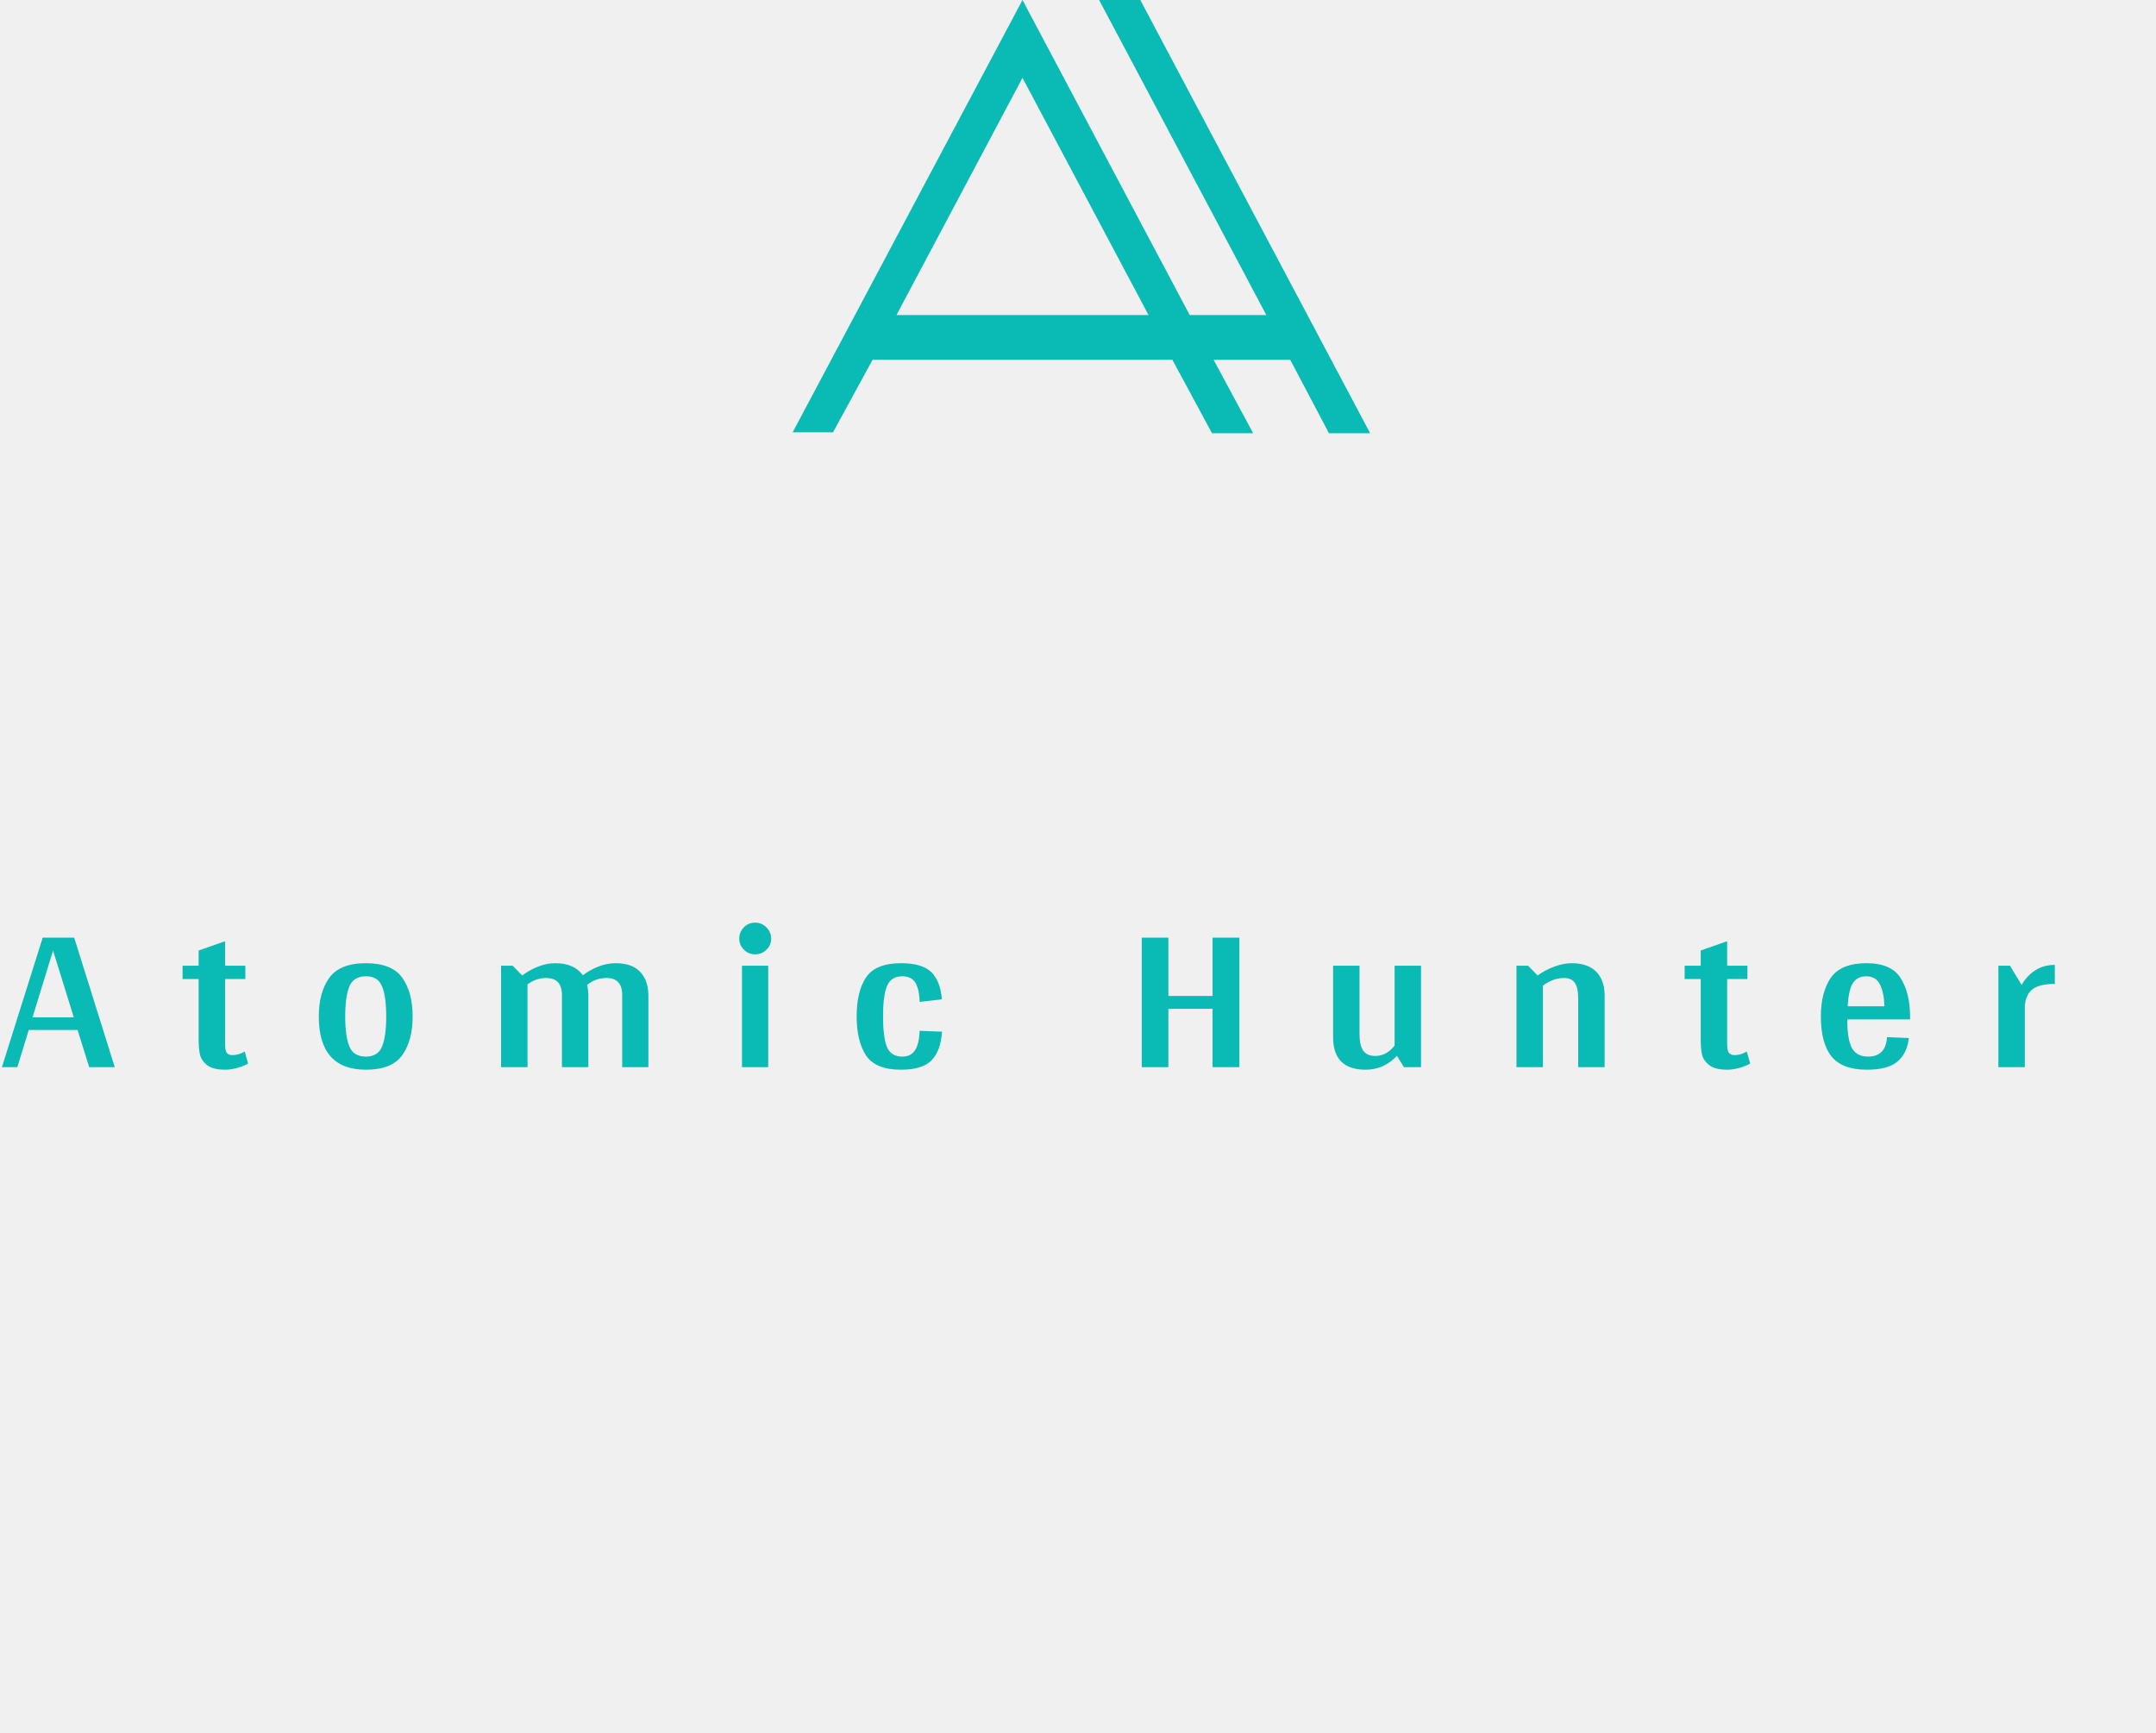
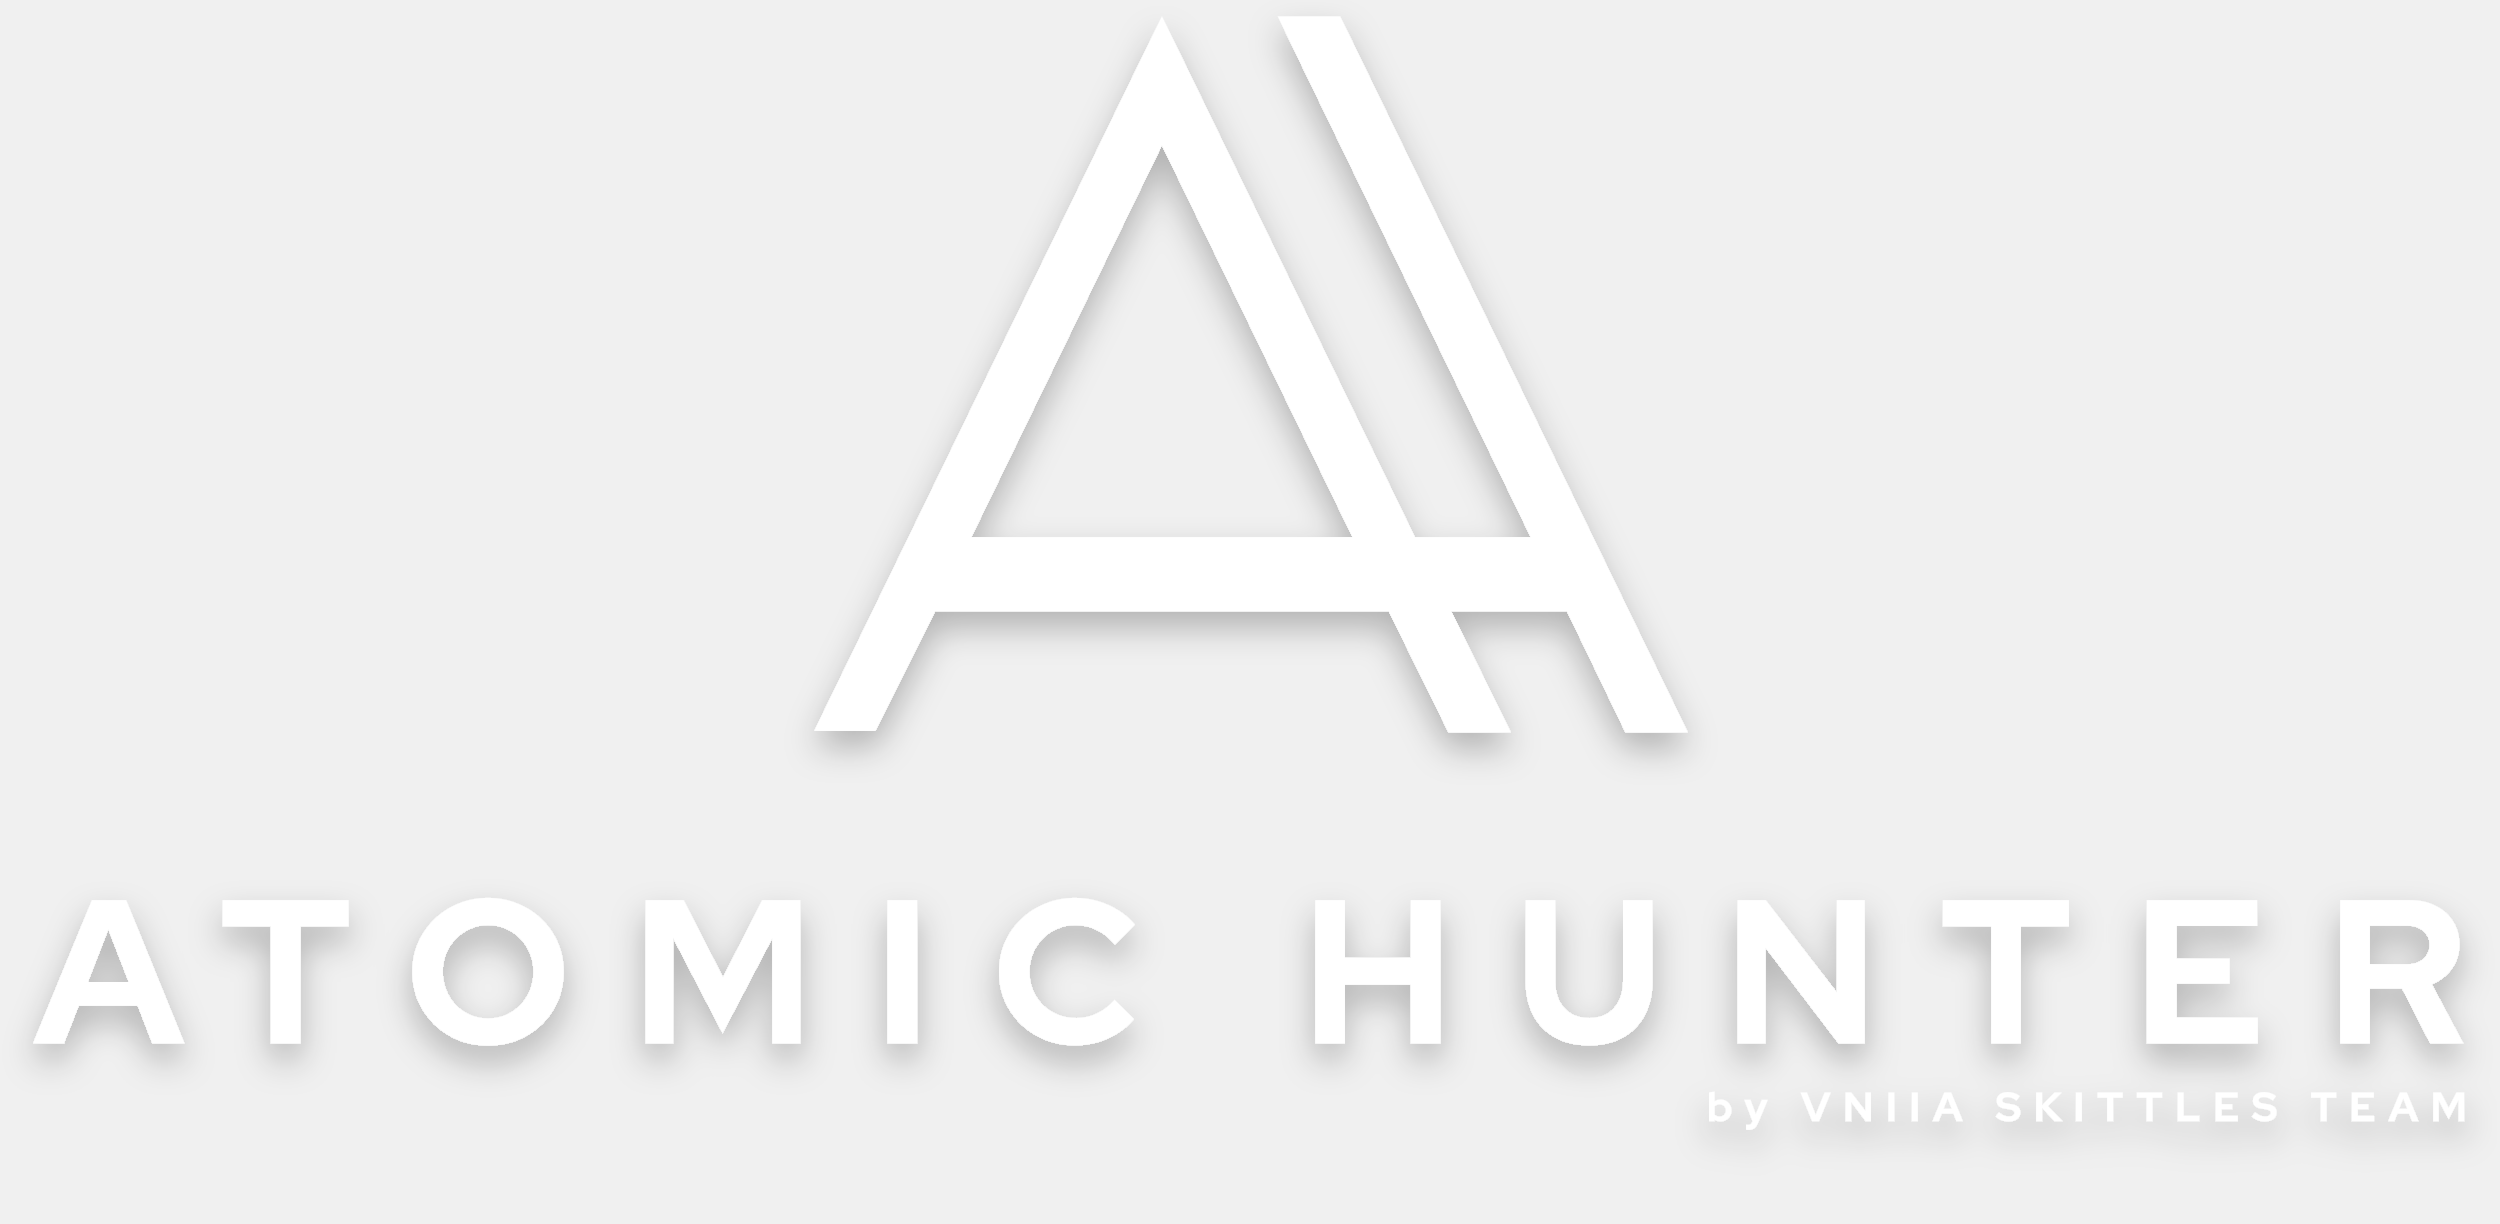
- <svg xmlns="http://www.w3.org/2000/svg" width="204" height="164" viewBox="0 0 204 164" fill="none">
-   <path fill-rule="evenodd" clip-rule="evenodd" d="M75 40.915H78.82L82.561 34.054H110.934L114.676 41H118.573L114.832 34.054H122.081L125.744 41H129.642L107.894 0H103.997L119.82 29.818H112.571L96.748 0L75 40.915ZM96.748 7.37L84.822 29.818H108.674L96.748 7.37Z" fill="#0ABAB5" />
-   <path d="M7.34 97.48H2.72L1.64 101H0.18L4.04 88.74H7.02L10.86 101H8.44L7.34 97.48ZM6.98 96.28L5.02 89.96L3.08 96.28H6.98ZM23.476 100.66C23.102 100.86 22.722 101.007 22.336 101.1C21.962 101.193 21.622 101.24 21.316 101.24C20.556 101.24 19.989 101.1 19.616 100.82C19.242 100.527 19.009 100.187 18.916 99.8C18.836 99.413 18.796 98.947 18.796 98.4V92.66H17.276V91.4H18.796V89.96L21.296 89.08V91.4H23.216V92.66H21.296V98.8C21.296 99.2 21.349 99.48 21.456 99.64C21.576 99.787 21.756 99.86 21.996 99.86C22.382 99.86 22.769 99.747 23.156 99.52L23.476 100.66ZM34.624 101.24C31.651 101.24 30.164 99.56 30.164 96.2C30.164 94.693 30.491 93.48 31.144 92.56C31.811 91.627 32.971 91.16 34.624 91.16C36.264 91.16 37.411 91.62 38.064 92.54C38.718 93.46 39.044 94.68 39.044 96.2C39.044 97.707 38.718 98.927 38.064 99.86C37.411 100.78 36.264 101.24 34.624 101.24ZM34.624 100C35.371 100 35.878 99.687 36.144 99.06C36.411 98.42 36.544 97.467 36.544 96.2C36.544 94.92 36.411 93.967 36.144 93.34C35.891 92.713 35.384 92.4 34.624 92.4C33.851 92.4 33.331 92.713 33.064 93.34C32.798 93.967 32.664 94.92 32.664 96.2C32.664 97.467 32.798 98.42 33.064 99.06C33.331 99.687 33.851 100 34.624 100ZM58.251 91.16C59.304 91.16 60.084 91.44 60.591 92C61.097 92.547 61.351 93.293 61.351 94.24V101H58.871V94.18C58.871 93.1 58.377 92.56 57.391 92.56C56.697 92.56 56.084 92.78 55.551 93.22C55.631 93.54 55.671 93.88 55.671 94.24V101H53.171V94.18C53.171 93.1 52.671 92.56 51.671 92.56C51.044 92.56 50.457 92.76 49.911 93.16V101H47.411V91.4H48.511L49.411 92.32C49.851 91.987 50.337 91.713 50.871 91.5C51.417 91.273 51.971 91.16 52.531 91.16C53.731 91.16 54.604 91.54 55.151 92.3C55.591 91.967 56.077 91.693 56.611 91.48C57.157 91.267 57.704 91.16 58.251 91.16ZM71.447 90.32C71.034 90.32 70.68 90.173 70.387 89.88C70.094 89.587 69.947 89.24 69.947 88.84C69.947 88.413 70.094 88.053 70.387 87.76C70.68 87.467 71.034 87.32 71.447 87.32C71.86 87.32 72.214 87.467 72.507 87.76C72.814 88.053 72.967 88.413 72.967 88.84C72.967 89.253 72.814 89.607 72.507 89.9C72.214 90.18 71.86 90.32 71.447 90.32ZM72.687 101H70.207V91.4H72.687V101ZM83.555 96.2C83.555 97.547 83.681 98.52 83.935 99.12C84.201 99.707 84.681 100 85.375 100C85.921 100 86.322 99.8 86.575 99.4C86.841 99 86.988 98.387 87.015 97.56L89.135 97.64C89.055 98.84 88.728 99.74 88.155 100.34C87.582 100.94 86.615 101.24 85.255 101.24C83.641 101.24 82.535 100.787 81.935 99.88C81.348 98.96 81.055 97.733 81.055 96.2C81.055 94.64 81.348 93.413 81.935 92.52C82.535 91.613 83.641 91.16 85.255 91.16C86.602 91.16 87.561 91.447 88.135 92.02C88.708 92.593 89.035 93.447 89.115 94.58L87.015 94.82C86.988 93.98 86.848 93.367 86.595 92.98C86.341 92.593 85.935 92.4 85.375 92.4C84.681 92.4 84.201 92.7 83.935 93.3C83.681 93.887 83.555 94.853 83.555 96.2ZM117.272 88.74V101H114.732V95.48H110.552V101H108.032V88.74H110.552V94.26H114.732V88.74H117.272ZM134.457 91.4V101H132.837L132.177 99.92C131.364 100.8 130.377 101.24 129.217 101.24C127.164 101.24 126.137 100.213 126.137 98.16V91.4H128.637V97.88C128.637 98.56 128.75 99.073 128.977 99.42C129.217 99.767 129.604 99.94 130.137 99.94C130.83 99.94 131.437 99.613 131.957 98.96V91.4H134.457ZM148.709 91.16C149.722 91.16 150.495 91.427 151.029 91.96C151.562 92.493 151.829 93.253 151.829 94.24V101H149.329V94.52C149.329 93.827 149.222 93.327 149.009 93.02C148.795 92.713 148.455 92.56 147.989 92.56C147.309 92.56 146.642 92.8 145.989 93.28V101H143.489V91.4H144.589L145.489 92.32C145.969 91.973 146.495 91.693 147.069 91.48C147.655 91.267 148.202 91.16 148.709 91.16ZM165.601 100.66C165.227 100.86 164.847 101.007 164.461 101.1C164.087 101.193 163.747 101.24 163.441 101.24C162.681 101.24 162.114 101.1 161.741 100.82C161.367 100.527 161.134 100.187 161.041 99.8C160.961 99.413 160.921 98.947 160.921 98.4V92.66H159.401V91.4H160.921V89.96L163.421 89.08V91.4H165.341V92.66H163.421V98.8C163.421 99.2 163.474 99.48 163.581 99.64C163.701 99.787 163.881 99.86 164.121 99.86C164.507 99.86 164.894 99.747 165.281 99.52L165.601 100.66ZM180.729 96.48H174.789C174.789 97.787 174.943 98.7 175.249 99.22C175.556 99.74 176.056 100 176.749 100C177.869 100 178.469 99.387 178.549 98.16L180.609 98.24C180.516 99.173 180.169 99.907 179.569 100.44C178.969 100.973 177.996 101.24 176.649 101.24C175.103 101.24 173.989 100.827 173.309 100C172.629 99.16 172.289 97.893 172.289 96.2C172.289 94.68 172.603 93.46 173.229 92.54C173.869 91.62 174.996 91.16 176.609 91.16C178.169 91.16 179.243 91.627 179.829 92.56C180.429 93.493 180.729 94.707 180.729 96.2V96.48ZM176.589 92.4C176.016 92.4 175.589 92.62 175.309 93.06C175.043 93.487 174.883 94.213 174.829 95.24H178.309C178.269 94.293 178.116 93.587 177.849 93.12C177.596 92.64 177.176 92.4 176.589 92.4ZM191.286 93.22C191.606 92.647 192.033 92.187 192.566 91.84C193.1 91.493 193.72 91.32 194.426 91.32V93.12C193.4 93.12 192.666 93.313 192.226 93.7C191.8 94.087 191.586 94.667 191.586 95.44V101H189.086V91.4H190.186L191.286 93.22Z" fill="#0ABAB5" />
+ <svg xmlns="http://www.w3.org/2000/svg" width="611" height="299" viewBox="0 0 611 299" fill="none">
+   <g filter="url(#filter0_d_152_3)">
+     <path fill-rule="evenodd" clip-rule="evenodd" d="M199 178.638H213.924L228.543 149.351H339.404L354.024 179H369.252L354.633 149.351H382.957L397.272 179H412.5L327.526 4H312.298L374.125 131.273H345.8L283.974 4L199 178.638ZM237.375 131.273H330.572L283.974 35.457L237.375 131.273Z" fill="white" />
+     <path d="M8.073 255L22.473 220H30.823L45.073 255H37.223L33.673 245.8H19.223L15.623 255H8.073ZM21.473 240H31.473L26.473 227.1L21.473 240ZM66.198 255V226.4H54.398V220H85.198V226.4H73.448V255H66.198ZM119.267 255.55C116.667 255.55 114.25 255.1 112.017 254.2C109.783 253.267 107.817 251.983 106.117 250.35C104.45 248.683 103.133 246.767 102.167 244.6C101.233 242.4 100.767 240.033 100.767 237.5C100.767 234.967 101.233 232.617 102.167 230.45C103.133 228.25 104.45 226.333 106.117 224.7C107.817 223.033 109.783 221.75 112.017 220.85C114.25 219.917 116.667 219.45 119.267 219.45C121.867 219.45 124.283 219.917 126.517 220.85C128.783 221.75 130.75 223.033 132.417 224.7C134.117 226.333 135.433 228.25 136.367 230.45C137.3 232.617 137.767 234.967 137.767 237.5C137.767 240.033 137.3 242.4 136.367 244.6C135.433 246.767 134.117 248.683 132.417 250.35C130.75 251.983 128.783 253.267 126.517 254.2C124.283 255.1 121.867 255.55 119.267 255.55ZM119.267 248.9C120.867 248.9 122.333 248.617 123.667 248.05C125 247.45 126.167 246.65 127.167 245.65C128.167 244.617 128.95 243.4 129.517 242C130.083 240.6 130.367 239.1 130.367 237.5C130.367 235.867 130.083 234.367 129.517 233C128.95 231.6 128.167 230.4 127.167 229.4C126.167 228.367 125 227.567 123.667 227C122.333 226.4 120.867 226.1 119.267 226.1C117.7 226.1 116.25 226.4 114.917 227C113.583 227.567 112.417 228.367 111.417 229.4C110.417 230.4 109.633 231.6 109.067 233C108.5 234.367 108.217 235.85 108.217 237.45C108.217 239.083 108.5 240.6 109.067 242C109.633 243.4 110.417 244.617 111.417 245.65C112.417 246.65 113.583 247.45 114.917 248.05C116.25 248.617 117.7 248.9 119.267 248.9ZM157.791 255V220H167.091L176.691 238.9L186.291 220H195.591V255H188.741V229.25L176.591 252.5L164.491 229.15V255H157.791ZM216.882 255V220H224.132V255H216.882ZM262.755 255.5C260.155 255.5 257.722 255.05 255.455 254.15C253.189 253.217 251.205 251.933 249.505 250.3C247.839 248.667 246.522 246.767 245.555 244.6C244.622 242.4 244.155 240.033 244.155 237.5C244.155 234.933 244.622 232.567 245.555 230.4C246.522 228.2 247.855 226.283 249.555 224.65C251.255 223.017 253.222 221.75 255.455 220.85C257.722 219.917 260.155 219.45 262.755 219.45C264.689 219.45 266.555 219.717 268.355 220.25C270.155 220.783 271.822 221.533 273.355 222.5C274.922 223.467 276.255 224.633 277.355 226L272.455 230.85C271.189 229.283 269.722 228.1 268.055 227.3C266.422 226.5 264.655 226.1 262.755 226.1C261.189 226.1 259.722 226.4 258.355 227C256.989 227.567 255.805 228.367 254.805 229.4C253.805 230.4 253.022 231.6 252.455 233C251.889 234.367 251.605 235.867 251.605 237.5C251.605 239.1 251.889 240.6 252.455 242C253.022 243.367 253.822 244.567 254.855 245.6C255.889 246.6 257.089 247.383 258.455 247.95C259.855 248.517 261.372 248.8 263.005 248.8C264.839 248.8 266.555 248.417 268.155 247.65C269.755 246.883 271.172 245.783 272.405 244.35L277.155 249.05C276.055 250.383 274.739 251.533 273.205 252.5C271.672 253.467 270.005 254.217 268.205 254.75C266.439 255.25 264.622 255.5 262.755 255.5ZM321.453 255V220H328.703V234.1H344.803V220H352.053V255H344.803V240.65H328.703V255H321.453ZM388.366 255.5C385.199 255.5 382.449 254.867 380.116 253.6C377.816 252.333 376.032 250.533 374.766 248.2C373.499 245.833 372.866 243.067 372.866 239.9V220H380.116V239.9C380.116 241.7 380.449 243.283 381.116 244.65C381.816 245.983 382.782 247.017 384.016 247.75C385.282 248.45 386.749 248.8 388.416 248.8C390.082 248.8 391.532 248.45 392.766 247.75C393.999 247.017 394.949 245.983 395.616 244.65C396.316 243.283 396.666 241.7 396.666 239.9V220H403.866V239.9C403.866 243.033 403.232 245.783 401.966 248.15C400.699 250.483 398.899 252.3 396.566 253.6C394.266 254.867 391.532 255.5 388.366 255.5ZM424.646 255V220H431.546L448.946 242.6V220H455.746V255H449.346L431.496 231.6V255H424.646ZM486.647 255V226.4H474.847V220H505.647V226.4H493.897V255H486.647ZM524.714 255V220H551.614V226.3H531.964V234.3H544.914V240.4H531.964V248.7H551.814V255H524.714ZM571.941 255V220H589.041C591.408 220 593.491 220.467 595.291 221.4C597.124 222.3 598.541 223.567 599.541 225.2C600.574 226.833 601.091 228.717 601.091 230.85C601.091 233.083 600.474 235.05 599.241 236.75C598.008 238.45 596.358 239.717 594.291 240.55L602.041 255H593.941L587.091 241.6H579.191V255H571.941ZM579.191 235.65H588.391C590.024 235.65 591.324 235.217 592.291 234.35C593.291 233.483 593.791 232.35 593.791 230.95C593.791 229.55 593.291 228.417 592.291 227.55C591.324 226.683 590.024 226.25 588.391 226.25H579.191V235.65Z" fill="white" />
+     <path d="M417.683 274V267L419.053 266.77V269.21C419.466 268.883 419.953 268.72 420.513 268.72C421.006 268.72 421.453 268.84 421.853 269.08C422.253 269.32 422.569 269.643 422.803 270.05C423.043 270.45 423.163 270.9 423.163 271.4C423.163 271.9 423.043 272.353 422.803 272.76C422.563 273.16 422.239 273.48 421.833 273.72C421.426 273.953 420.973 274.07 420.473 274.07C420.213 274.07 419.959 274.033 419.713 273.96C419.466 273.887 419.239 273.78 419.033 273.64V274H417.683ZM420.293 272.91C420.579 272.91 420.836 272.843 421.063 272.71C421.296 272.577 421.479 272.397 421.613 272.17C421.746 271.943 421.813 271.687 421.813 271.4C421.813 271.113 421.746 270.857 421.613 270.63C421.479 270.397 421.296 270.217 421.063 270.09C420.836 269.957 420.579 269.89 420.293 269.89C420.039 269.89 419.806 269.933 419.593 270.02C419.386 270.1 419.206 270.223 419.053 270.39V272.42C419.199 272.573 419.379 272.693 419.593 272.78C419.813 272.867 420.046 272.91 420.293 272.91ZM427.355 276.15C427.235 276.15 427.118 276.143 427.005 276.13C426.898 276.123 426.808 276.113 426.735 276.1V274.92C426.868 274.947 427.028 274.96 427.215 274.96C427.715 274.96 428.061 274.723 428.255 274.25L428.335 274.05L426.305 268.79H427.815L429.115 272.34L430.585 268.79H432.065L429.665 274.42C429.485 274.84 429.288 275.177 429.075 275.43C428.861 275.683 428.615 275.867 428.335 275.98C428.061 276.093 427.735 276.15 427.355 276.15ZM442.888 274L440.048 267H441.618L443.758 272.51L445.948 267H447.448L444.568 274H442.888ZM451.042 274V267H452.422L455.902 271.52V267H457.262V274H455.982L452.412 269.32V274H451.042ZM461.532 274V267H462.982V274H461.532ZM467.257 274V267H468.707V274H467.257ZM472.312 274L475.192 267H476.862L479.712 274H478.142L477.432 272.16H474.542L473.822 274H472.312ZM474.992 271H476.992L475.992 268.42L474.992 271ZM490.818 274.1C490.251 274.1 489.698 273.997 489.157 273.79C488.617 273.577 488.137 273.277 487.718 272.89L488.548 271.85C488.954 272.21 489.344 272.47 489.718 272.63C490.098 272.79 490.498 272.87 490.918 272.87C491.211 272.87 491.464 272.837 491.678 272.77C491.891 272.697 492.054 272.593 492.168 272.46C492.288 272.327 492.348 272.17 492.348 271.99C492.348 271.75 492.261 271.567 492.088 271.44C491.914 271.307 491.618 271.203 491.198 271.13L489.808 270.89C489.214 270.79 488.761 270.58 488.448 270.26C488.141 269.94 487.988 269.527 487.988 269.02C487.988 268.587 488.098 268.21 488.318 267.89C488.544 267.57 488.861 267.327 489.268 267.16C489.681 266.987 490.171 266.9 490.738 266.9C491.251 266.9 491.761 266.987 492.268 267.16C492.781 267.333 493.234 267.573 493.628 267.88L492.848 268.96C492.114 268.4 491.378 268.12 490.638 268.12C490.378 268.12 490.151 268.153 489.958 268.22C489.764 268.287 489.614 268.38 489.508 268.5C489.408 268.613 489.358 268.75 489.358 268.91C489.358 269.123 489.434 269.29 489.588 269.41C489.741 269.523 489.998 269.61 490.358 269.67L491.678 269.89C492.378 270.003 492.901 270.227 493.248 270.56C493.594 270.887 493.768 271.32 493.768 271.86C493.768 272.313 493.648 272.71 493.408 273.05C493.168 273.383 492.824 273.643 492.378 273.83C491.938 274.01 491.418 274.1 490.818 274.1ZM497.626 274V267H499.076V270.13L502.136 267H503.906L500.506 270.33L504.066 274H502.126L499.076 270.75V274H497.626ZM507.355 274V267H508.805V274H507.355ZM514.989 274V268.28H512.629V267H518.789V268.28H516.439V274H514.989ZM524.61 274V268.28H522.25V267H528.41V268.28H526.06V274H524.61ZM532.224 274V267H533.674V272.72H537.504V274H532.224ZM541.503 274V267H546.883V268.26H542.953V269.86H545.543V271.08H542.953V272.74H546.923V274H541.503ZM553.448 274.1C552.882 274.1 552.328 273.997 551.788 273.79C551.248 273.577 550.768 273.277 550.348 272.89L551.178 271.85C551.585 272.21 551.975 272.47 552.348 272.63C552.728 272.79 553.128 272.87 553.548 272.87C553.842 272.87 554.095 272.837 554.308 272.77C554.522 272.697 554.685 272.593 554.798 272.46C554.918 272.327 554.978 272.17 554.978 271.99C554.978 271.75 554.892 271.567 554.718 271.44C554.545 271.307 554.248 271.203 553.828 271.13L552.438 270.89C551.845 270.79 551.392 270.58 551.078 270.26C550.772 269.94 550.618 269.527 550.618 269.02C550.618 268.587 550.728 268.21 550.948 267.89C551.175 267.57 551.492 267.327 551.898 267.16C552.312 266.987 552.802 266.9 553.368 266.9C553.882 266.9 554.392 266.987 554.898 267.16C555.412 267.333 555.865 267.573 556.258 267.88L555.478 268.96C554.745 268.4 554.008 268.12 553.268 268.12C553.008 268.12 552.782 268.153 552.588 268.22C552.395 268.287 552.245 268.38 552.138 268.5C552.038 268.613 551.988 268.75 551.988 268.91C551.988 269.123 552.065 269.29 552.218 269.41C552.372 269.523 552.628 269.61 552.988 269.67L554.308 269.89C555.008 270.003 555.532 270.227 555.878 270.56C556.225 270.887 556.398 271.32 556.398 271.86C556.398 272.313 556.278 272.71 556.038 273.05C555.798 273.383 555.455 273.643 555.008 273.83C554.568 274.01 554.048 274.1 553.448 274.1ZM567.179 274V268.28H564.819V267H570.979V268.28H568.629V274H567.179ZM574.792 274V267H580.172V268.26H576.242V269.86H578.832V271.08H576.242V272.74H580.212V274H574.792ZM583.675 274L586.555 267H588.225L591.075 274H589.505L588.795 272.16H585.905L585.185 274H583.675ZM586.355 271H588.355L587.355 268.42L586.355 271ZM594.669 274V267H596.529L598.449 270.78L600.369 267H602.229V274H600.859V268.85L598.429 273.5L596.009 268.83V274H594.669Z" fill="white" />
+   </g>
+   <defs>
+     <filter id="filter0_d_152_3" x="0.073" y="0" width="610.156" height="288.15" filterUnits="userSpaceOnUse" color-interpolation-filters="sRGB">
+       <feFlood flood-opacity="0" result="BackgroundImageFix" />
+       <feColorMatrix in="SourceAlpha" type="matrix" values="0 0 0 0 0 0 0 0 0 0 0 0 0 0 0 0 0 0 127 0" result="hardAlpha" />
+       <feOffset dy="4" />
+       <feGaussianBlur stdDeviation="4" />
+       <feComposite in2="hardAlpha" operator="out" />
+       <feColorMatrix type="matrix" values="0 0 0 0 0 0 0 0 0 0 0 0 0 0 0 0 0 0 0.25 0" />
+       <feBlend mode="normal" in2="BackgroundImageFix" result="effect1_dropShadow_152_3" />
+       <feBlend mode="normal" in="SourceGraphic" in2="effect1_dropShadow_152_3" result="shape" />
+     </filter>
+   </defs>
</svg>
